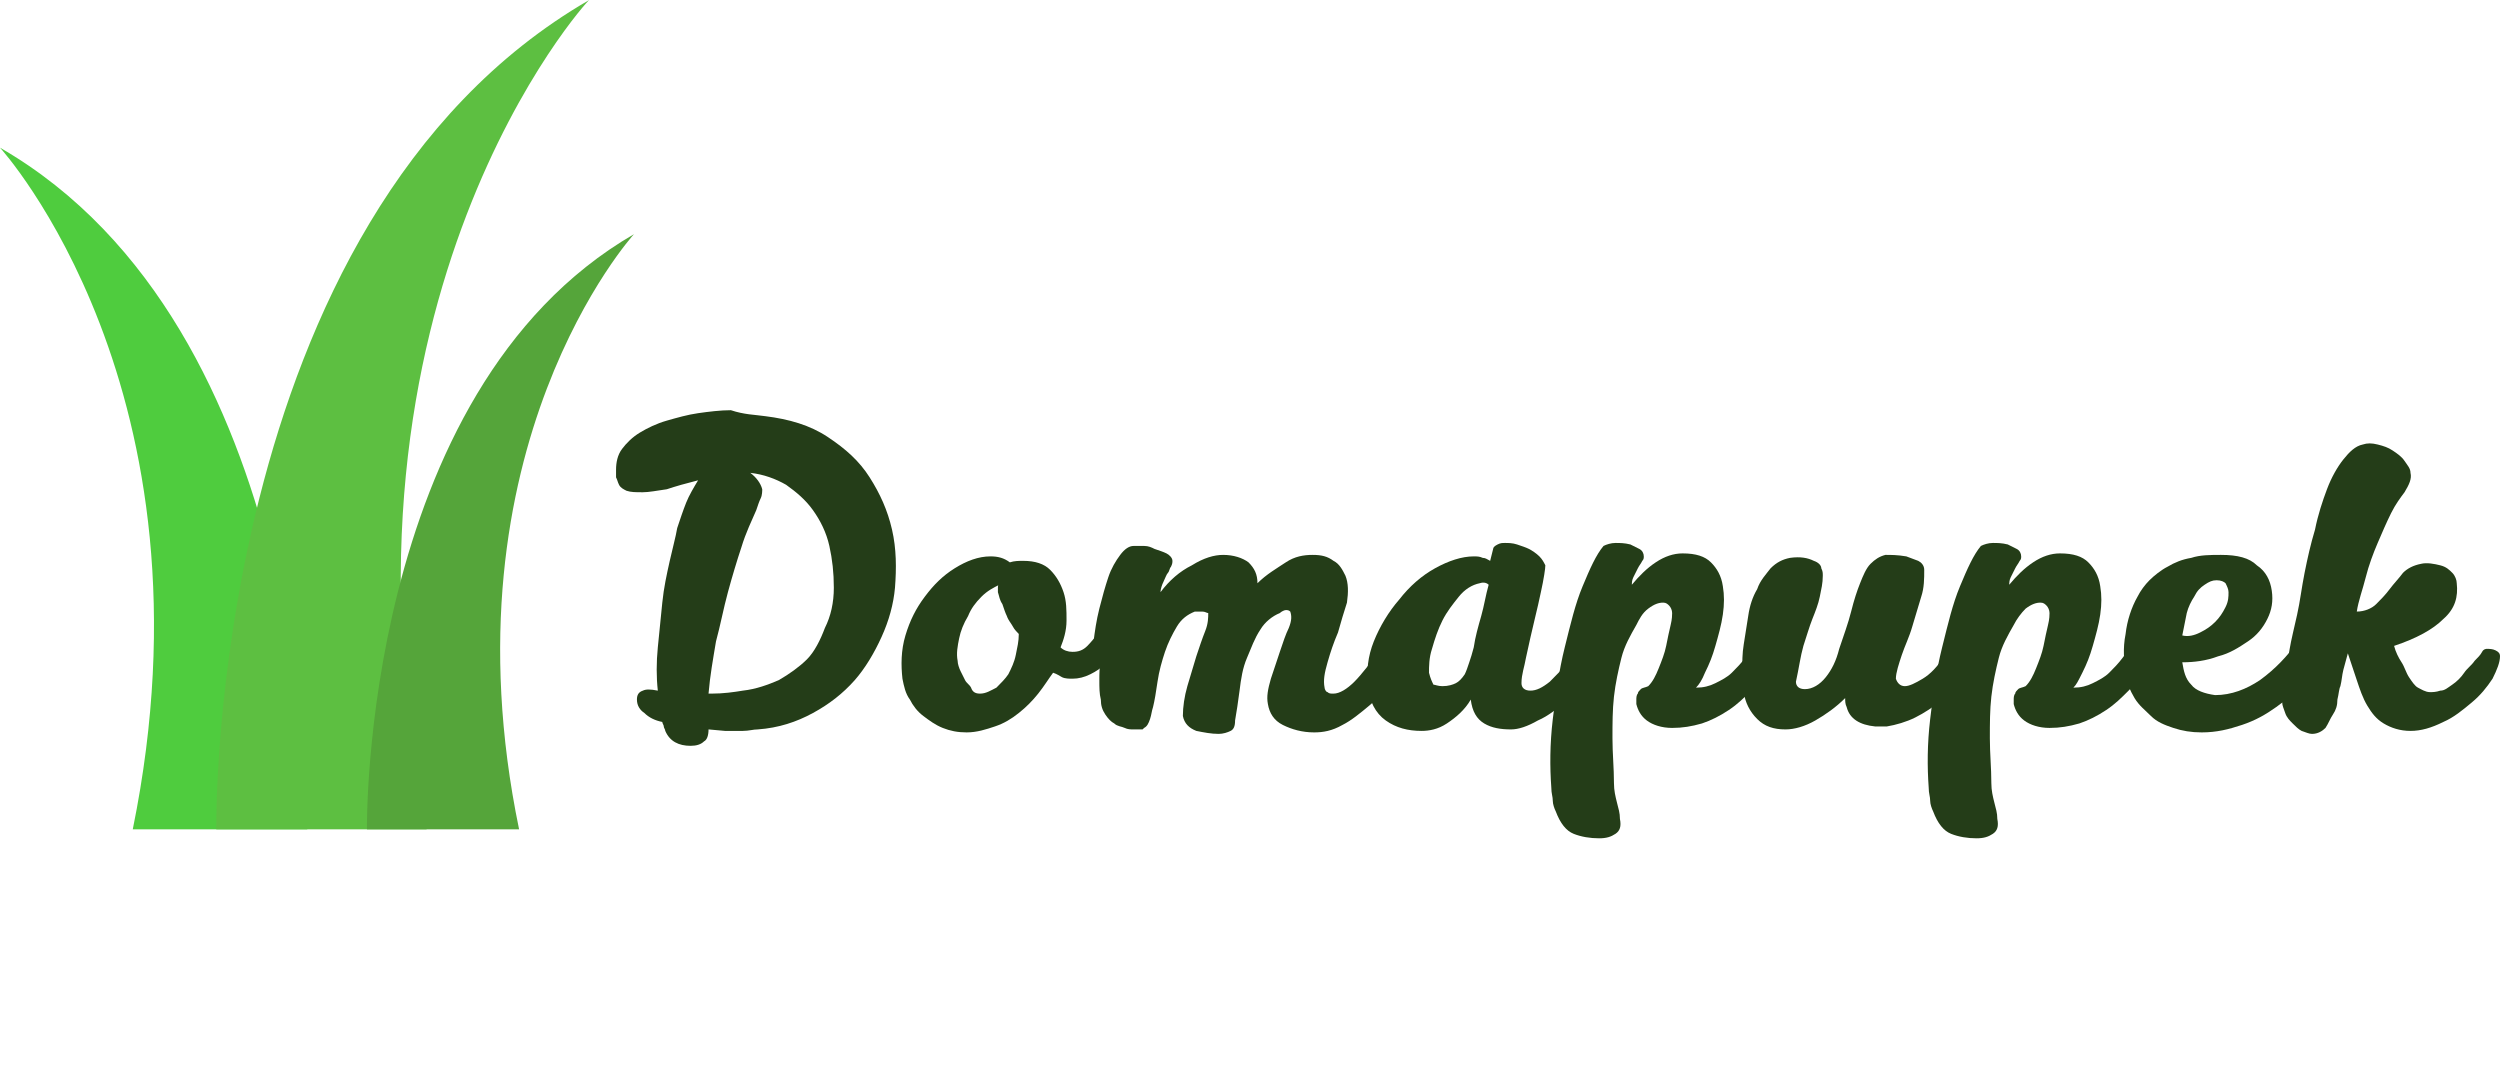
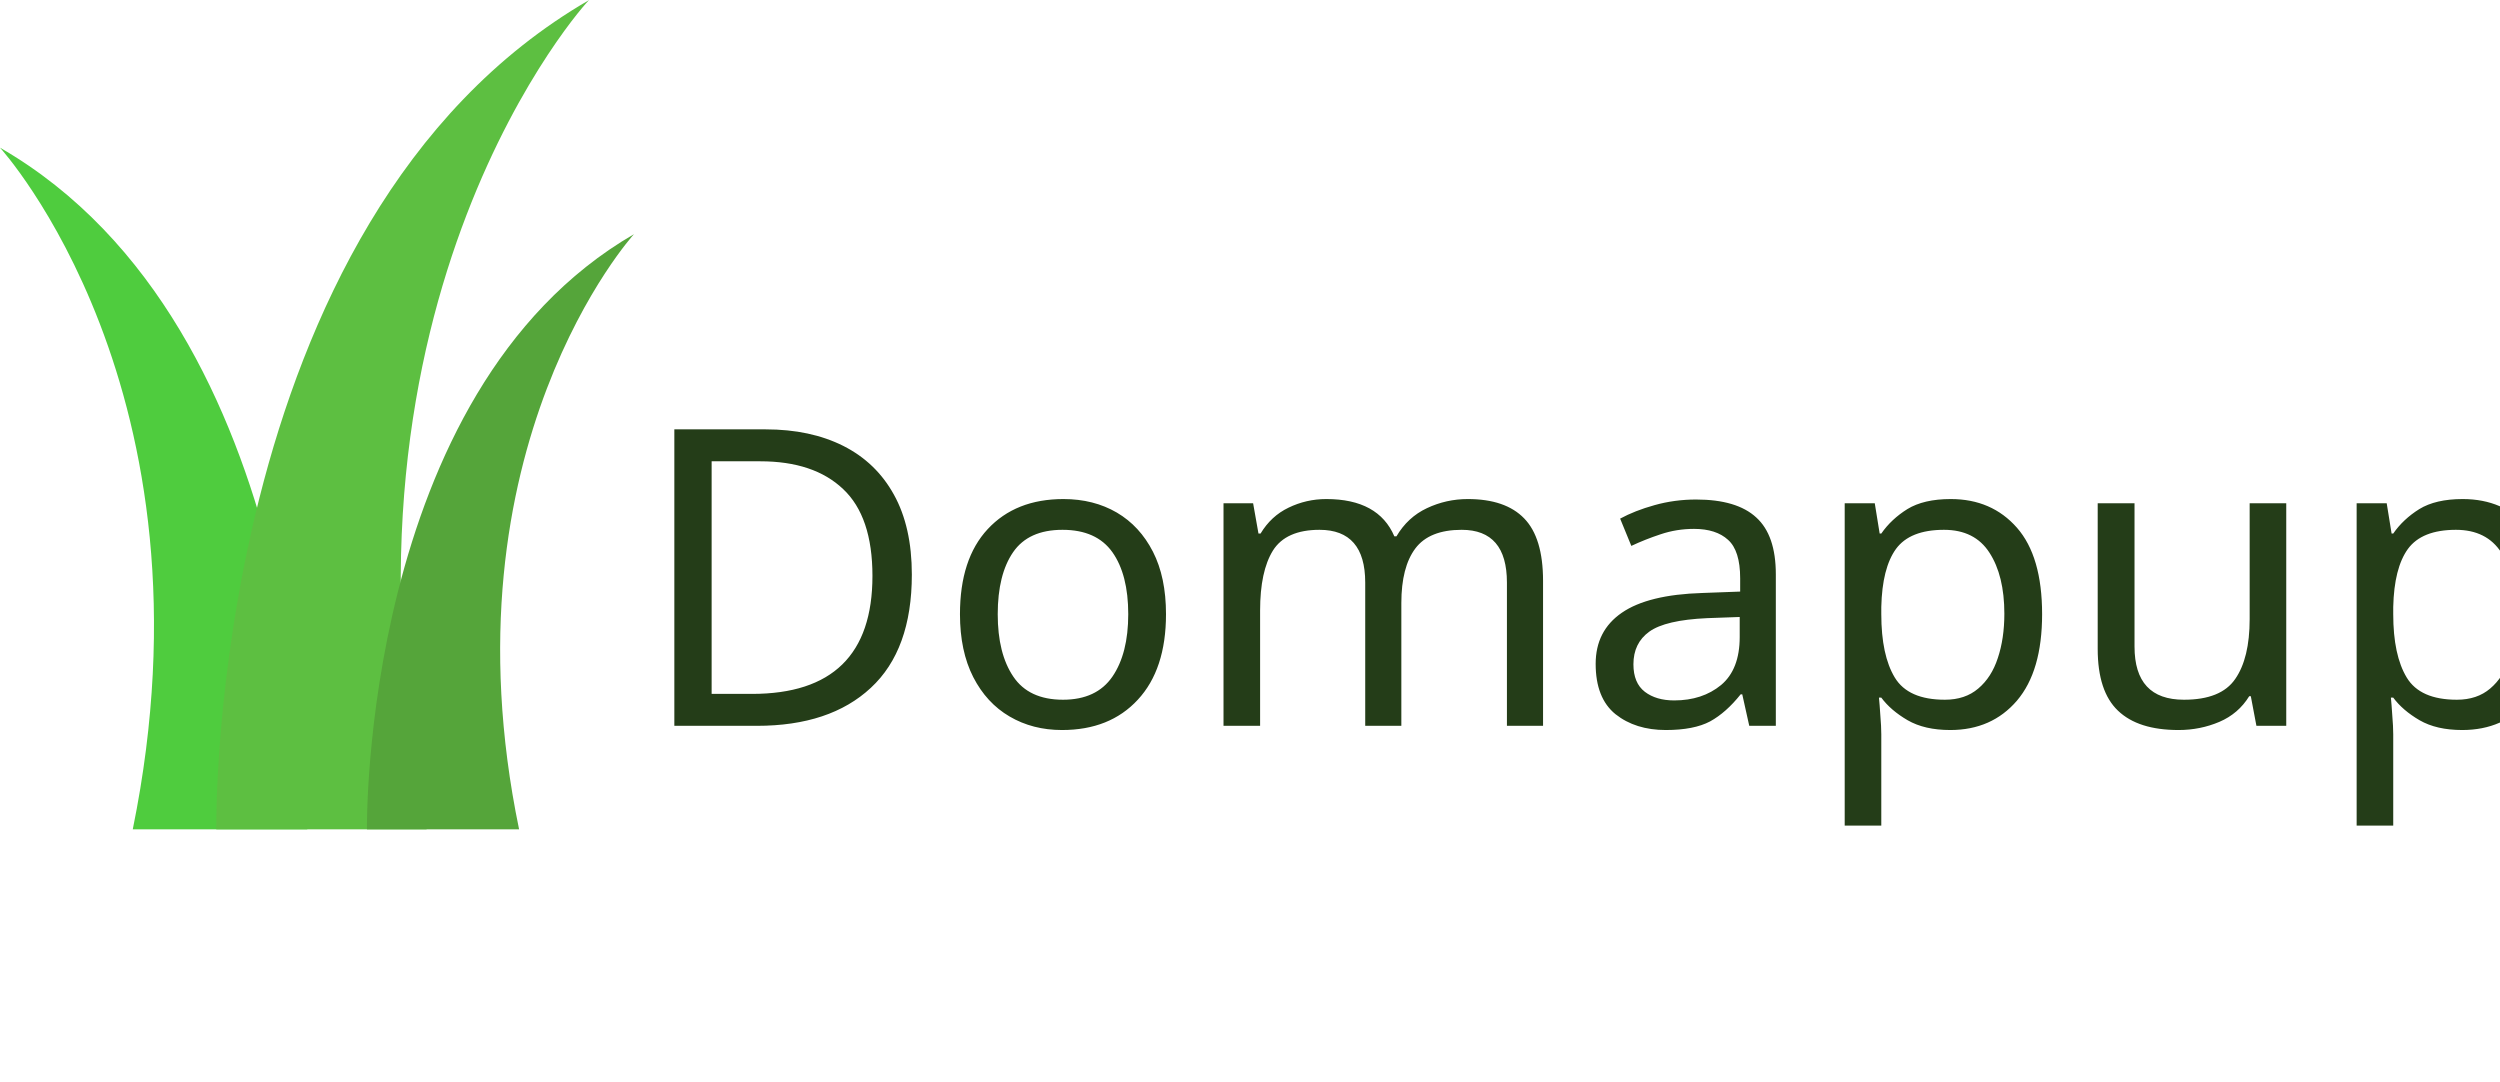
<svg xmlns="http://www.w3.org/2000/svg" version="1.1" id="Vrstva_1" x="0px" y="0px" viewBox="0 0 167.6 72.5" style="enable-background:new 0 0 167.6 72.5;" xml:space="preserve">
  <style type="text/css">
	.st0{fill:#4FCC3E;}
	.st1{fill:#5DBF41;}
	.st2{fill:#55A53A;}
- 	.st3{enable-background:new    ;}
- 	.st4{fill:#243D18;}
+ 	.st3{fill:#243D18;}
+ 	.st4{font-family:'Kitten';}
+ 	.st5{font-size:27.836px;}
</style>
  <path class="st0" d="M8.9,55.6h11.7C20.5,55.6,21,22,0,9.9C0,9.9,14.9,26.2,8.9,55.6z" />
  <path class="st1" d="M28.6,55.6H14.5c0,0-0.6-40.8,25-55.6C39.4,0,21.3,19.9,28.6,55.6z" />
  <path class="st2" d="M34.8,55.6H24.6c0,0-0.4-29.3,17.9-39.9C42.5,15.7,29.5,30,34.8,55.6z" />
-   <g class="st3">
-     <path class="st4" d="M51.3,27.9c1.6,0.2,3,0.6,4.2,1.4s2.1,1.6,2.8,2.7s1.2,2.2,1.5,3.5c0.3,1.3,0.3,2.6,0.2,3.9   c-0.1,1.1-0.4,2.2-0.9,3.3s-1.1,2.1-1.8,2.9c-0.8,0.9-1.7,1.6-2.8,2.2c-1.1,0.6-2.3,1-3.7,1.1c-0.3,0-0.6,0.1-1,0.1   c-0.4,0-0.8,0-1.2,0l-1.1-0.1c0,0.4-0.1,0.7-0.3,0.8c-0.2,0.2-0.5,0.3-0.9,0.3c-0.8,0-1.4-0.3-1.7-1c0-0.1-0.1-0.2-0.1-0.3   c0-0.1-0.1-0.2-0.1-0.3c-0.5-0.1-0.9-0.3-1.2-0.6c-0.3-0.2-0.5-0.5-0.5-0.9c0-0.3,0.1-0.5,0.4-0.6c0.2-0.1,0.5-0.1,1,0   c-0.1-0.9-0.1-1.9,0-2.9c0.1-1,0.2-2,0.3-3c0.1-1,0.3-1.9,0.5-2.8s0.4-1.6,0.5-2.2c0.2-0.6,0.4-1.2,0.6-1.7c0.2-0.5,0.5-1,0.8-1.5   c-0.8,0.2-1.5,0.4-2.1,0.6C44,32.9,43.5,33,43.1,33c-0.5,0-0.8,0-1.1-0.1c-0.2-0.1-0.4-0.2-0.5-0.4s-0.1-0.3-0.2-0.5   c0-0.2,0-0.3,0-0.5c0-0.5,0.1-1,0.4-1.4c0.3-0.4,0.7-0.8,1.2-1.1c0.5-0.3,1.1-0.6,1.8-0.8c0.7-0.2,1.4-0.4,2.1-0.5   c0.7-0.1,1.5-0.2,2.2-0.2C49.9,27.8,50.6,27.8,51.3,27.9z M55.9,39.4c0-1-0.1-1.9-0.3-2.8c-0.2-0.9-0.6-1.7-1.1-2.4   c-0.5-0.7-1.1-1.2-1.8-1.7c-0.7-0.4-1.5-0.7-2.4-0.8c0.4,0.3,0.7,0.7,0.8,1.1c0,0.1,0,0.4-0.1,0.6s-0.2,0.5-0.3,0.8   c-0.3,0.7-0.7,1.5-1,2.5c-0.3,0.9-0.6,1.9-0.9,3s-0.5,2.2-0.8,3.3c-0.2,1.2-0.4,2.3-0.5,3.5h0.2c0.8,0,1.5-0.1,2.1-0.2   c0.9-0.1,1.7-0.4,2.4-0.7c0.7-0.4,1.4-0.9,1.9-1.4s0.9-1.3,1.2-2.1C55.7,41.3,55.9,40.4,55.9,39.4z" />
-     <path class="st4" d="M70.6,45.1c-0.3,0.4-0.6,0.9-1,1.4c-0.4,0.5-0.8,0.9-1.3,1.3c-0.5,0.4-1,0.7-1.6,0.9c-0.6,0.2-1.2,0.4-1.9,0.4   c-0.6,0-1.1-0.1-1.6-0.3c-0.5-0.2-0.9-0.5-1.3-0.8c-0.4-0.3-0.7-0.7-0.9-1.1c-0.3-0.4-0.4-0.9-0.5-1.4c-0.1-0.9-0.1-1.9,0.2-2.9   s0.7-1.8,1.3-2.6s1.2-1.4,2-1.9s1.6-0.8,2.4-0.8c0.5,0,0.9,0.1,1.3,0.4c0.3-0.1,0.6-0.1,0.9-0.1c0.8,0,1.4,0.2,1.8,0.6   c0.4,0.4,0.7,0.9,0.9,1.5c0.2,0.6,0.2,1.2,0.2,1.9c0,0.7-0.2,1.3-0.4,1.8c0.2,0.2,0.5,0.3,0.8,0.3c0.4,0,0.7-0.1,1-0.4   c0.3-0.3,0.5-0.6,0.9-1c0.2-0.2,0.3-0.3,0.4-0.3c0.2,0,0.4,0.1,0.5,0.2c0.1,0.1,0.2,0.3,0.2,0.4c0,0.3,0,0.6-0.2,1   c-0.1,0.3-0.3,0.7-0.6,0.9c-0.3,0.3-0.6,0.5-1,0.7c-0.4,0.2-0.8,0.3-1.2,0.3c-0.2,0-0.5,0-0.7-0.1S70.9,45.2,70.6,45.1z M65.7,46.5   c0.4,0,0.7-0.2,1.1-0.4c0.3-0.3,0.6-0.6,0.8-0.9c0.2-0.4,0.4-0.8,0.5-1.3c0.1-0.5,0.2-0.9,0.2-1.4c-0.1-0.1-0.3-0.3-0.4-0.5   c-0.1-0.2-0.3-0.4-0.4-0.7c-0.1-0.2-0.2-0.5-0.3-0.8C67,40.2,67,40,66.9,39.7c0-0.1,0-0.2,0-0.3c0-0.1,0-0.2,0.1-0.2   c-0.4,0.2-0.8,0.4-1.2,0.8s-0.7,0.8-0.9,1.3c-0.3,0.5-0.5,1-0.6,1.5s-0.2,1-0.1,1.5c0,0.2,0.1,0.5,0.2,0.7c0.1,0.2,0.2,0.4,0.3,0.6   s0.3,0.3,0.4,0.5C65.2,46.4,65.4,46.5,65.7,46.5z" />
-     <path class="st4" d="M73.3,43.1c0.1-0.8,0.2-1.5,0.4-2.3c0.2-0.8,0.4-1.5,0.6-2.1s0.5-1.1,0.8-1.5c0.3-0.4,0.6-0.6,0.9-0.6   c0.2,0,0.4,0,0.7,0c0.3,0,0.5,0.1,0.7,0.2c0.3,0.1,0.6,0.2,0.8,0.3c0.2,0.1,0.4,0.3,0.4,0.5c0,0.1,0,0.2-0.1,0.4   c-0.1,0.1-0.1,0.3-0.2,0.4s-0.2,0.4-0.3,0.6s-0.2,0.5-0.2,0.7c0.6-0.8,1.3-1.4,2.1-1.8c0.8-0.5,1.5-0.7,2.1-0.7   c0.7,0,1.3,0.2,1.7,0.5c0.4,0.4,0.6,0.8,0.6,1.4c0.6-0.6,1.3-1,1.9-1.4c0.6-0.4,1.2-0.5,1.8-0.5c0.6,0,1,0.1,1.4,0.4   c0.4,0.2,0.6,0.6,0.8,1c0.2,0.5,0.2,1.1,0.1,1.8c-0.2,0.6-0.4,1.3-0.6,2c-0.3,0.7-0.5,1.3-0.7,2s-0.3,1.2-0.2,1.7   c0,0.1,0.1,0.3,0.2,0.3c0.1,0.1,0.2,0.1,0.4,0.1c0.4,0,0.9-0.3,1.4-0.8s1.1-1.3,1.7-2.1c0.1-0.2,0.3-0.3,0.5-0.3   c0.2,0,0.4,0,0.6,0.1c0.2,0.1,0.3,0.2,0.3,0.3c0,0.1,0,0.3,0,0.5c-0.1,0.4-0.3,0.9-0.7,1.5c-0.4,0.6-0.8,1.1-1.4,1.6   c-0.6,0.5-1.2,1-1.8,1.3c-0.7,0.4-1.3,0.5-1.9,0.5c-0.8,0-1.5-0.2-2.1-0.5c-0.6-0.3-0.9-0.8-1-1.4c-0.1-0.5,0-1,0.2-1.7   c0.2-0.6,0.4-1.2,0.6-1.8c0.2-0.6,0.4-1.2,0.6-1.6c0.2-0.5,0.2-0.8,0.1-1.1c-0.1-0.1-0.2-0.1-0.3-0.1c-0.1,0-0.3,0.1-0.4,0.2   c-0.5,0.2-1,0.6-1.3,1.1c-0.4,0.6-0.6,1.2-0.9,1.9s-0.4,1.4-0.5,2.2c-0.1,0.8-0.2,1.4-0.3,2c0,0.4-0.1,0.6-0.3,0.7   c-0.2,0.1-0.5,0.2-0.8,0.2c-0.5,0-1-0.1-1.5-0.2c-0.5-0.2-0.8-0.5-0.9-1c0-0.6,0.1-1.3,0.3-2c0.2-0.7,0.4-1.3,0.6-2   c0.2-0.6,0.4-1.2,0.6-1.7s0.2-0.9,0.2-1.2c-0.1,0-0.2-0.1-0.4-0.1c-0.2,0-0.3,0-0.5,0c-0.5,0.2-0.9,0.5-1.2,1   c-0.3,0.5-0.6,1.1-0.8,1.7s-0.4,1.3-0.5,2c-0.1,0.7-0.2,1.3-0.3,1.7c-0.1,0.3-0.1,0.5-0.2,0.8c-0.1,0.3-0.2,0.5-0.4,0.6   c0,0-0.1,0.1-0.1,0.1s-0.1,0-0.2,0c-0.1,0-0.2,0-0.4,0c-0.2,0-0.4,0-0.6-0.1s-0.5-0.1-0.7-0.3c-0.2-0.1-0.4-0.3-0.6-0.6   c-0.2-0.3-0.3-0.6-0.3-1c-0.1-0.4-0.1-0.8-0.1-1.3c0-0.4,0-0.9,0.1-1.3C73.2,43.8,73.3,43.4,73.3,43.1z" />
-     <path class="st4" d="M106.9,43.9c0,0.4-0.1,0.9-0.5,1.5c-0.4,0.6-0.8,1.1-1.4,1.6c-0.6,0.5-1.2,1-1.9,1.3c-0.7,0.4-1.3,0.6-1.8,0.6   c-0.7,0-1.3-0.1-1.8-0.4s-0.8-0.8-0.9-1.6c-0.4,0.7-1,1.2-1.6,1.6S95.8,49,95.3,49c-0.9,0-1.7-0.2-2.4-0.7   c-0.7-0.5-1.1-1.3-1.2-2.3c-0.1-1,0-2,0.4-3c0.4-1,1-2,1.7-2.8c0.7-0.9,1.5-1.6,2.4-2.1c0.9-0.5,1.8-0.8,2.6-0.8   c0.2,0,0.4,0,0.6,0.1c0.2,0,0.3,0.1,0.5,0.2l0.2-0.8c0-0.1,0.1-0.2,0.3-0.3s0.3-0.1,0.5-0.1c0.2,0,0.5,0,0.8,0.1s0.6,0.2,0.8,0.3   s0.5,0.3,0.7,0.5s0.3,0.4,0.4,0.6c0,0.2-0.1,0.9-0.3,1.8c-0.2,1-0.6,2.5-1,4.4c-0.1,0.6-0.3,1.1-0.3,1.7c0,0.3,0.2,0.5,0.6,0.5   c0.4,0,0.8-0.2,1.3-0.6c0.4-0.4,0.9-0.9,1.4-1.5l0.6-0.8c0.1-0.1,0.3-0.2,0.5-0.2c0.1,0,0.3,0.1,0.4,0.3   C106.8,43.6,106.8,43.8,106.9,43.9z M96.7,46c0.4,0,0.7-0.1,0.9-0.2c0.2-0.1,0.4-0.3,0.6-0.6c0.1-0.2,0.2-0.5,0.3-0.8   c0.1-0.3,0.2-0.6,0.3-1c0.1-0.7,0.3-1.4,0.5-2.1c0.2-0.7,0.3-1.4,0.5-2.1c-0.1-0.1-0.3-0.2-0.6-0.1c-0.5,0.1-1,0.4-1.4,0.9   c-0.4,0.5-0.8,1-1.1,1.6c-0.3,0.6-0.5,1.2-0.7,1.9c-0.2,0.6-0.2,1.2-0.2,1.6c0.1,0.4,0.2,0.6,0.3,0.8C96.2,45.9,96.4,46,96.7,46z" />
-     <path class="st4" d="M118.9,43.8c0,0.3-0.1,0.7-0.4,1.1c-0.3,0.5-0.6,0.9-1.1,1.4s-0.9,0.9-1.5,1.3s-1.2,0.7-1.8,0.9   c-0.7,0.2-1.3,0.3-2,0.3c-0.7,0-1.3-0.2-1.7-0.5c-0.4-0.3-0.6-0.7-0.7-1.1c0-0.1,0-0.2,0-0.3c0-0.1,0-0.3,0.1-0.4   c0-0.1,0.1-0.2,0.2-0.3s0.3-0.1,0.5-0.2c0.3-0.3,0.5-0.7,0.7-1.2c0.2-0.5,0.4-1,0.5-1.5s0.2-1,0.3-1.4c0.1-0.4,0.1-0.7,0.1-0.8   c0-0.2-0.1-0.4-0.2-0.5c-0.1-0.1-0.2-0.2-0.4-0.2c-0.3,0-0.6,0.1-1,0.4s-0.6,0.7-0.8,1.1c-0.4,0.7-0.8,1.4-1,2.2   c-0.2,0.8-0.4,1.7-0.5,2.6c-0.1,0.9-0.1,1.8-0.1,2.8c0,1,0.1,2,0.1,3c0,0.5,0.1,0.9,0.2,1.3c0.1,0.4,0.2,0.7,0.2,1.1   c0.1,0.5,0,0.8-0.3,1s-0.6,0.3-1.1,0.3c-0.6,0-1.2-0.1-1.7-0.3c-0.5-0.2-0.9-0.7-1.2-1.5c-0.1-0.2-0.2-0.5-0.2-0.7   c0-0.3-0.1-0.5-0.1-0.9c-0.1-1.4-0.1-2.9,0.1-4.6c0.2-1.6,0.4-3.2,0.8-4.8s0.7-2.9,1.2-4.1c0.5-1.2,0.9-2.1,1.4-2.7   c0.2-0.1,0.5-0.2,0.8-0.2c0.3,0,0.6,0,1,0.1c0.2,0.1,0.4,0.2,0.6,0.3c0.2,0.1,0.3,0.3,0.3,0.5c0,0.1,0,0.2-0.1,0.3   c-0.1,0.2-0.2,0.3-0.3,0.5c-0.1,0.2-0.2,0.4-0.3,0.6c-0.1,0.2-0.1,0.4-0.1,0.5c0.5-0.6,1-1.1,1.6-1.5c0.6-0.4,1.2-0.6,1.8-0.6   c0.9,0,1.5,0.2,1.9,0.6c0.4,0.4,0.7,0.9,0.8,1.6c0.1,0.6,0.1,1.2,0,1.9c-0.1,0.7-0.3,1.4-0.5,2.1c-0.2,0.7-0.4,1.2-0.7,1.8   c-0.2,0.5-0.4,0.8-0.6,1c0.5,0,0.9-0.1,1.3-0.3c0.4-0.2,0.8-0.4,1.1-0.7s0.6-0.6,0.9-1s0.6-0.8,0.8-1.1c0.1-0.1,0.3-0.2,0.4-0.2   c0.2,0,0.4,0.1,0.5,0.3C118.7,43.4,118.8,43.6,118.9,43.8z" />
-     <path class="st4" d="M131.9,44.1c0,0.5-0.2,1-0.5,1.5c-0.3,0.5-0.7,1-1.3,1.4c-0.5,0.4-1.1,0.8-1.7,1.1c-0.6,0.3-1.3,0.5-1.9,0.6   c-0.3,0-0.5,0-0.8,0c-1-0.1-1.7-0.5-1.9-1.3c-0.1-0.2-0.1-0.4-0.1-0.6c-0.6,0.6-1.3,1.1-2,1.5c-0.7,0.4-1.4,0.6-2,0.6   c-0.8,0-1.4-0.2-1.9-0.7s-0.8-1.1-0.9-1.8c-0.1-0.4-0.1-0.8-0.1-1.4s0-1.2,0.1-1.8c0.1-0.6,0.2-1.3,0.3-1.9   c0.1-0.7,0.3-1.3,0.6-1.8c0.2-0.6,0.6-1,0.9-1.4c0.4-0.4,0.8-0.6,1.3-0.7c0.7-0.1,1.2,0,1.6,0.2c0.3,0.1,0.5,0.3,0.5,0.5   c0.1,0.2,0.1,0.3,0.1,0.5c0,0.5-0.1,0.9-0.2,1.4c-0.1,0.5-0.3,1-0.5,1.5c-0.2,0.5-0.4,1.2-0.6,1.8c-0.2,0.7-0.3,1.5-0.5,2.4   c0,0.3,0.2,0.5,0.6,0.5c0.5,0,1-0.3,1.4-0.8c0.4-0.5,0.7-1.1,0.9-1.9c0.3-0.9,0.6-1.7,0.8-2.5s0.4-1.4,0.6-1.9   c0.2-0.5,0.4-1,0.7-1.3c0.3-0.3,0.6-0.5,1-0.6c0.4,0,0.8,0,1.4,0.1c0.3,0.1,0.5,0.2,0.8,0.3c0.2,0.1,0.4,0.3,0.4,0.6   c0,0.6,0,1.2-0.2,1.8c-0.2,0.7-0.4,1.3-0.6,2s-0.5,1.3-0.7,1.9c-0.2,0.6-0.4,1.2-0.4,1.6c0.1,0.3,0.3,0.5,0.6,0.5   c0.3,0,0.7-0.2,1.2-0.5c0.5-0.3,1-0.8,1.5-1.6c0.1-0.2,0.3-0.4,0.4-0.6c0.1-0.2,0.3-0.3,0.4-0.3c0.2,0,0.3,0.1,0.5,0.2   S131.9,43.9,131.9,44.1z" />
-     <path class="st4" d="M144.2,43.8c0,0.3-0.1,0.7-0.4,1.1c-0.3,0.5-0.6,0.9-1.1,1.4s-0.9,0.9-1.5,1.3s-1.2,0.7-1.8,0.9   c-0.7,0.2-1.3,0.3-2,0.3c-0.7,0-1.3-0.2-1.7-0.5c-0.4-0.3-0.6-0.7-0.7-1.1c0-0.1,0-0.2,0-0.3c0-0.1,0-0.3,0.1-0.4   c0-0.1,0.1-0.2,0.2-0.3c0.1-0.1,0.3-0.1,0.5-0.2c0.3-0.3,0.5-0.7,0.7-1.2c0.2-0.5,0.4-1,0.5-1.5c0.1-0.5,0.2-1,0.3-1.4   c0.1-0.4,0.1-0.7,0.1-0.8c0-0.2-0.1-0.4-0.2-0.5c-0.1-0.1-0.2-0.2-0.4-0.2c-0.3,0-0.6,0.1-1,0.4c-0.3,0.3-0.6,0.7-0.8,1.1   c-0.4,0.7-0.8,1.4-1,2.2c-0.2,0.8-0.4,1.7-0.5,2.6c-0.1,0.9-0.1,1.8-0.1,2.8c0,1,0.1,2,0.1,3c0,0.5,0.1,0.9,0.2,1.3   c0.1,0.4,0.2,0.7,0.2,1.1c0.1,0.5,0,0.8-0.3,1s-0.6,0.3-1.1,0.3c-0.6,0-1.2-0.1-1.7-0.3c-0.5-0.2-0.9-0.7-1.2-1.5   c-0.1-0.2-0.2-0.5-0.2-0.7c0-0.3-0.1-0.5-0.1-0.9c-0.1-1.4-0.1-2.9,0.1-4.6s0.4-3.2,0.8-4.8s0.7-2.9,1.2-4.1   c0.5-1.2,0.9-2.1,1.4-2.7c0.2-0.1,0.5-0.2,0.8-0.2c0.3,0,0.6,0,1,0.1c0.2,0.1,0.4,0.2,0.6,0.3c0.2,0.1,0.3,0.3,0.3,0.5   c0,0.1,0,0.2-0.1,0.3c-0.1,0.2-0.2,0.3-0.3,0.5c-0.1,0.2-0.2,0.4-0.3,0.6c-0.1,0.2-0.1,0.4-0.1,0.5c0.5-0.6,1-1.1,1.6-1.5   c0.6-0.4,1.2-0.6,1.8-0.6c0.9,0,1.5,0.2,1.9,0.6c0.4,0.4,0.7,0.9,0.8,1.6c0.1,0.6,0.1,1.2,0,1.9c-0.1,0.7-0.3,1.4-0.5,2.1   c-0.2,0.7-0.4,1.2-0.7,1.8s-0.4,0.8-0.6,1c0.5,0,0.9-0.1,1.3-0.3c0.4-0.2,0.8-0.4,1.1-0.7s0.6-0.6,0.9-1c0.3-0.4,0.6-0.8,0.8-1.1   c0.1-0.1,0.3-0.2,0.4-0.2c0.2,0,0.4,0.1,0.5,0.3C144.1,43.4,144.2,43.6,144.2,43.8z" />
-     <path class="st4" d="M154,43.1c0.1-0.1,0.2-0.1,0.3-0.1c0.3,0,0.5,0.1,0.7,0.3c0.1,0.2,0.2,0.4,0.1,0.7c-0.1,0.6-0.4,1.2-0.8,1.8   c-0.4,0.6-1,1.1-1.7,1.6c-0.7,0.5-1.4,0.9-2.3,1.2c-0.9,0.3-1.7,0.5-2.7,0.5c-0.7,0-1.3-0.1-1.9-0.3c-0.6-0.2-1.1-0.4-1.5-0.8   s-0.8-0.7-1.1-1.2s-0.5-1-0.6-1.6c-0.1-0.9-0.2-1.7,0-2.7c0.1-0.9,0.4-1.8,0.8-2.5c0.2-0.4,0.5-0.8,0.8-1.1s0.8-0.7,1.2-0.9   c0.5-0.3,1-0.5,1.6-0.6c0.6-0.2,1.3-0.2,2-0.2c1.1,0,1.9,0.2,2.4,0.7c0.6,0.4,0.9,1,1,1.7c0.1,0.7,0,1.3-0.3,1.9   c-0.3,0.6-0.7,1.1-1.3,1.5c-0.6,0.4-1.2,0.8-2,1c-0.8,0.3-1.6,0.4-2.4,0.4c0.1,0.6,0.2,1.1,0.6,1.5c0.3,0.4,0.9,0.6,1.6,0.7   c1.1,0,2.1-0.4,3-1C152.6,44.8,153.3,44,154,43.1z M146.3,42.6c0.4,0.1,0.8,0,1.2-0.2c0.4-0.2,0.7-0.4,1-0.7c0.3-0.3,0.5-0.6,0.7-1   c0.2-0.4,0.2-0.7,0.2-1c0-0.2-0.1-0.4-0.2-0.6c-0.1-0.1-0.3-0.2-0.6-0.2c-0.3,0-0.5,0.1-0.8,0.3c-0.3,0.2-0.5,0.4-0.7,0.8   c-0.2,0.3-0.4,0.7-0.5,1.1C146.5,41.6,146.4,42.1,146.3,42.6z" />
-     <path class="st4" d="M161.6,49c-0.7,0-1.3-0.2-1.8-0.5s-0.8-0.7-1.1-1.2c-0.3-0.5-0.5-1.1-0.7-1.7c-0.2-0.6-0.4-1.2-0.6-1.8   c-0.1,0.4-0.2,0.7-0.3,1.1c-0.1,0.4-0.1,0.7-0.2,1.1c-0.1,0.2-0.1,0.5-0.2,0.9c0,0.4-0.1,0.7-0.3,1s-0.3,0.6-0.5,0.9   c-0.2,0.2-0.5,0.4-0.9,0.4c-0.2,0-0.4-0.1-0.7-0.2c-0.2-0.1-0.4-0.3-0.6-0.5c-0.2-0.2-0.4-0.4-0.5-0.7c-0.1-0.3-0.2-0.5-0.2-0.7   c-0.1-0.6-0.1-1.2,0.1-1.8s0.3-1.2,0.4-1.8c0.1-0.6,0.3-1.4,0.5-2.3c0.2-0.9,0.3-1.8,0.5-2.8c0.2-1,0.4-1.9,0.7-2.9   c0.2-1,0.5-1.9,0.8-2.7c0.3-0.8,0.7-1.5,1.1-2c0.4-0.5,0.8-0.9,1.3-1c0.3-0.1,0.6-0.1,1,0s0.7,0.2,1,0.4c0.3,0.2,0.6,0.4,0.8,0.7   c0.2,0.3,0.4,0.5,0.4,0.8c0.1,0.4-0.1,0.8-0.4,1.3c-0.3,0.4-0.6,0.8-0.9,1.4s-0.6,1.3-0.9,2c-0.3,0.7-0.6,1.5-0.8,2.3   c-0.2,0.8-0.5,1.6-0.6,2.3c0.5,0,1-0.2,1.3-0.5c0.3-0.3,0.6-0.6,0.9-1c0.3-0.4,0.6-0.7,0.9-1.1c0.3-0.3,0.7-0.5,1.2-0.6   c0.4-0.1,0.9,0,1.3,0.1c0.4,0.1,0.6,0.3,0.8,0.5c0.2,0.2,0.3,0.5,0.3,0.7c0.1,0.9-0.1,1.7-0.9,2.4c-0.7,0.7-1.8,1.3-3.3,1.8   c0.1,0.4,0.3,0.8,0.5,1.1s0.3,0.7,0.5,1c0.2,0.3,0.4,0.6,0.6,0.7s0.5,0.3,0.8,0.3c0.2,0,0.4,0,0.7-0.1c0.3,0,0.5-0.2,0.8-0.4   c0.3-0.2,0.6-0.5,0.8-0.8c0.2-0.3,0.5-0.5,0.7-0.8c0.2-0.2,0.4-0.4,0.5-0.6c0.1-0.2,0.3-0.2,0.3-0.2c0.2,0,0.4,0,0.6,0.1   s0.3,0.2,0.3,0.4c0,0.4-0.2,0.9-0.5,1.5c-0.4,0.6-0.8,1.1-1.4,1.6c-0.6,0.5-1.2,1-1.9,1.3C163,48.8,162.3,49,161.6,49z" />
-   </g>
+   <text transform="matrix(1 0 0 1 42.5047 48.6596)" class="st3 st4 st5">Domapupek</text>
</svg>
